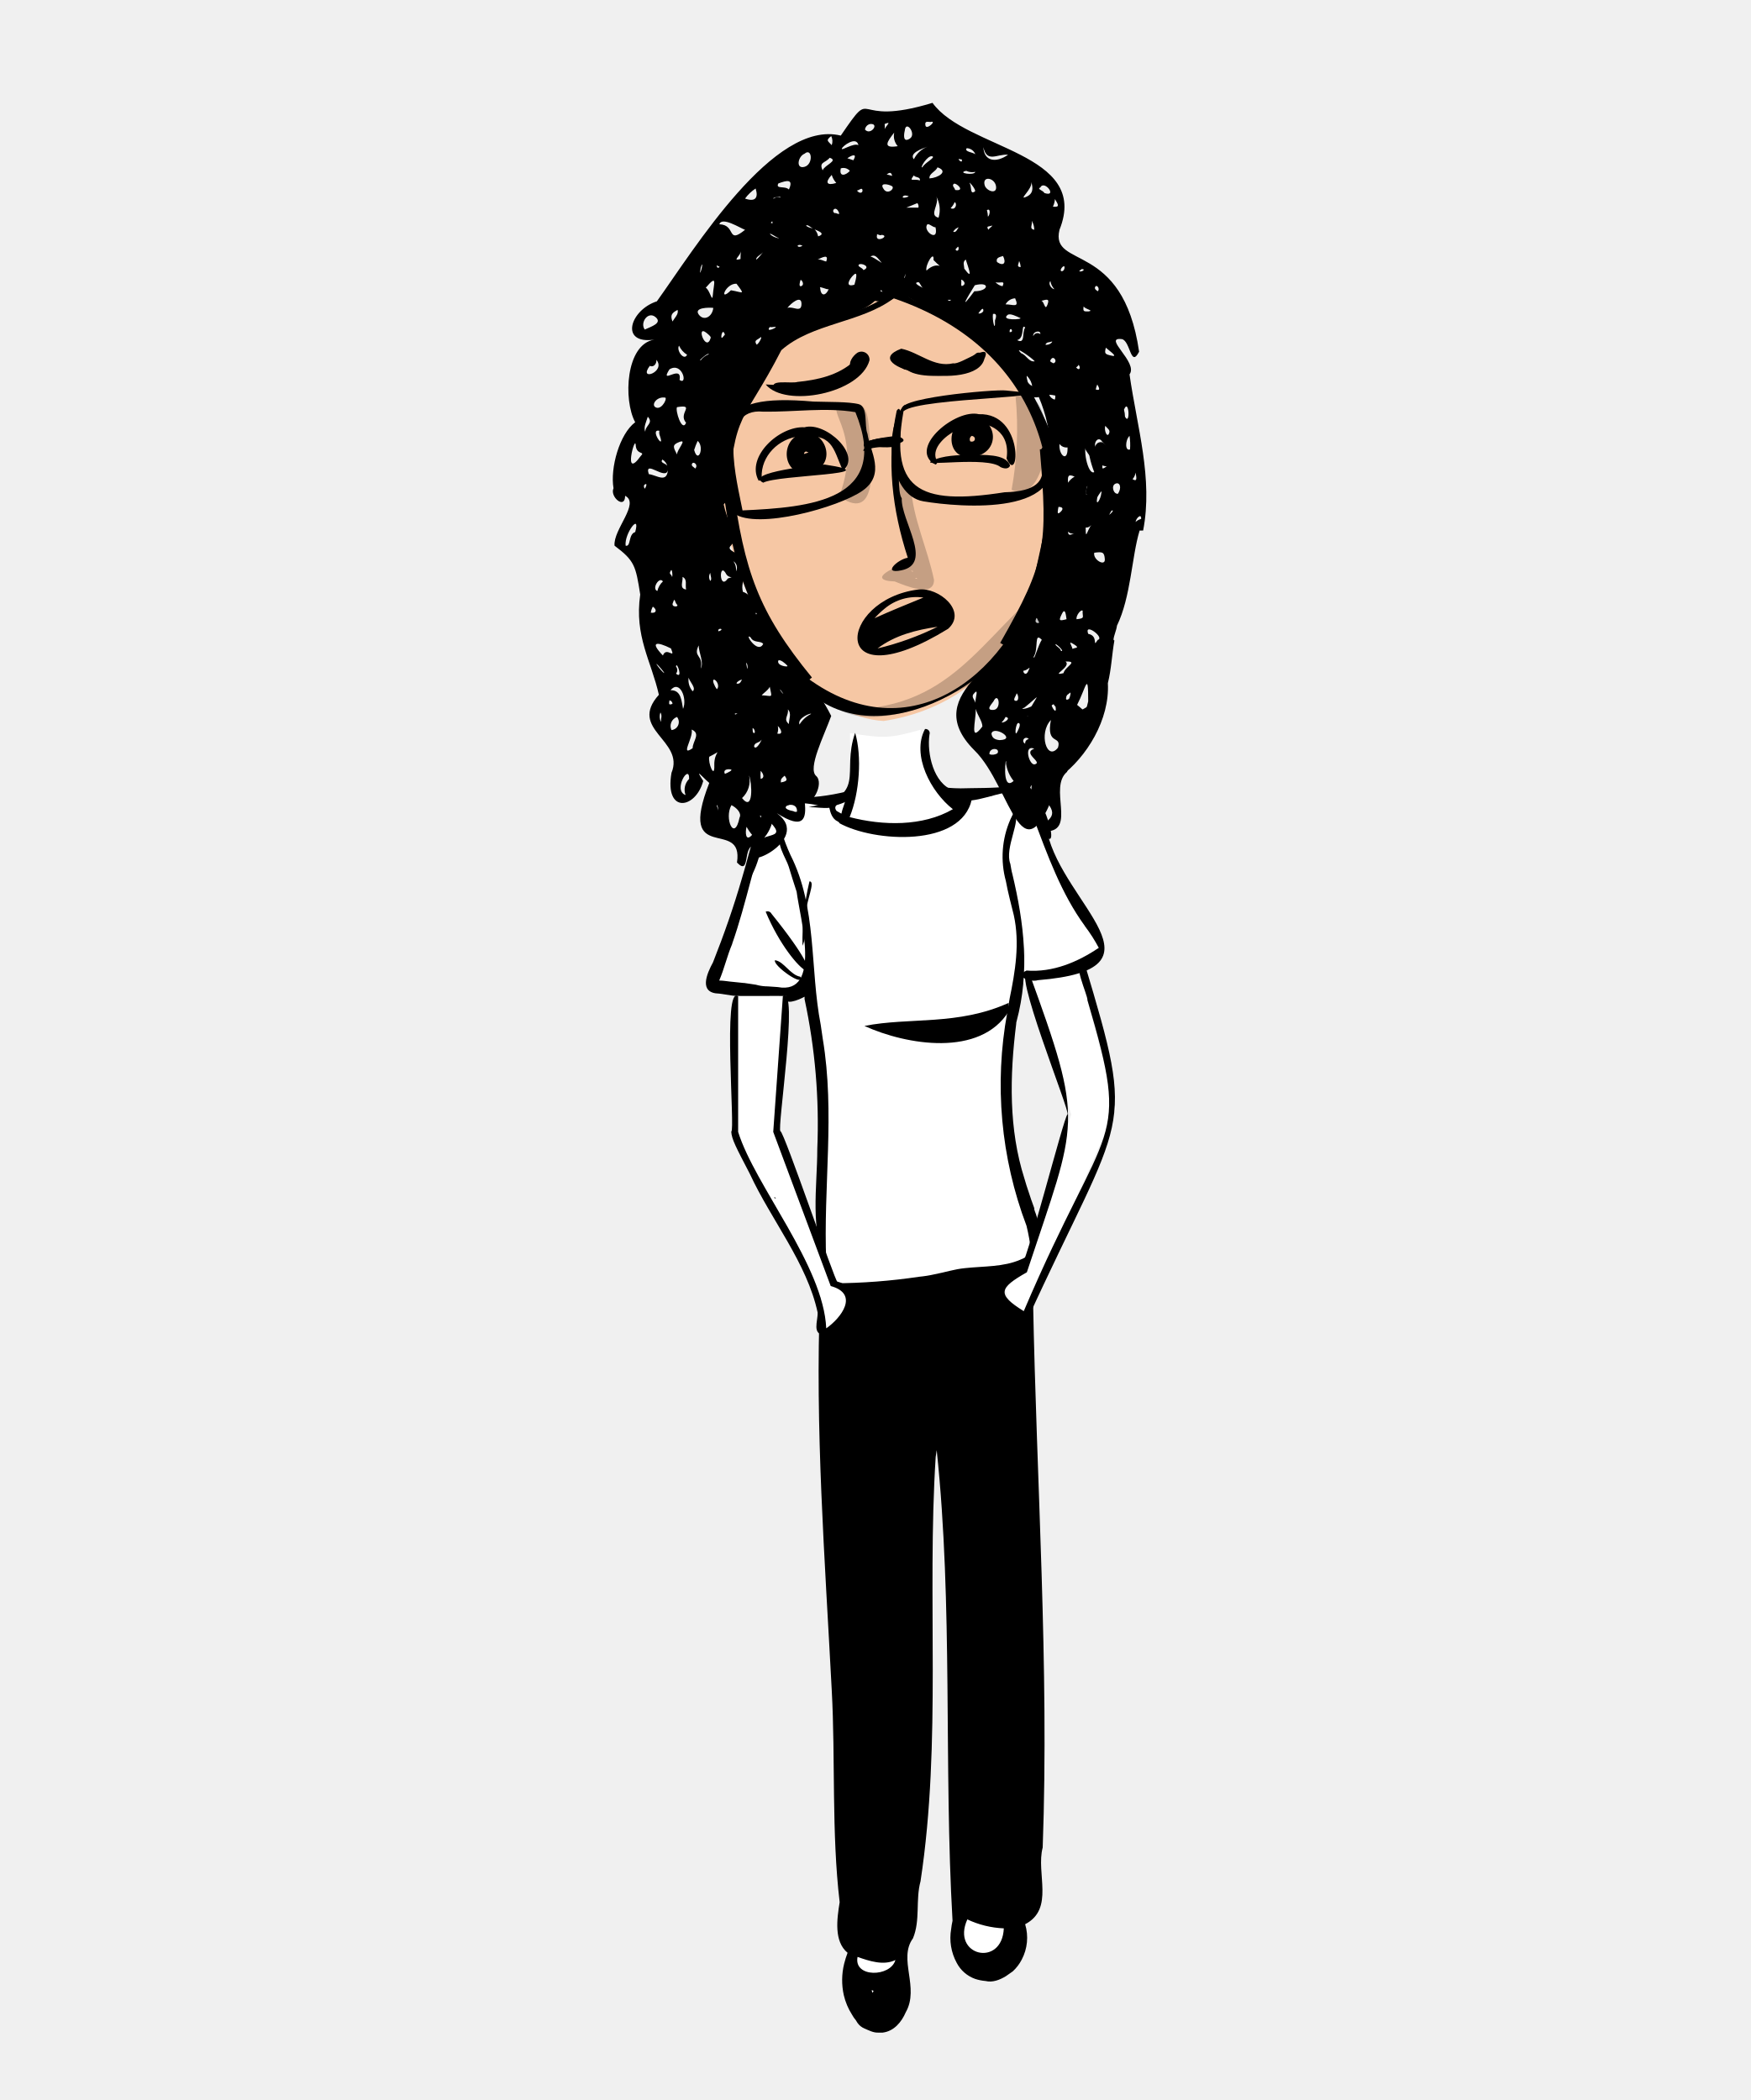
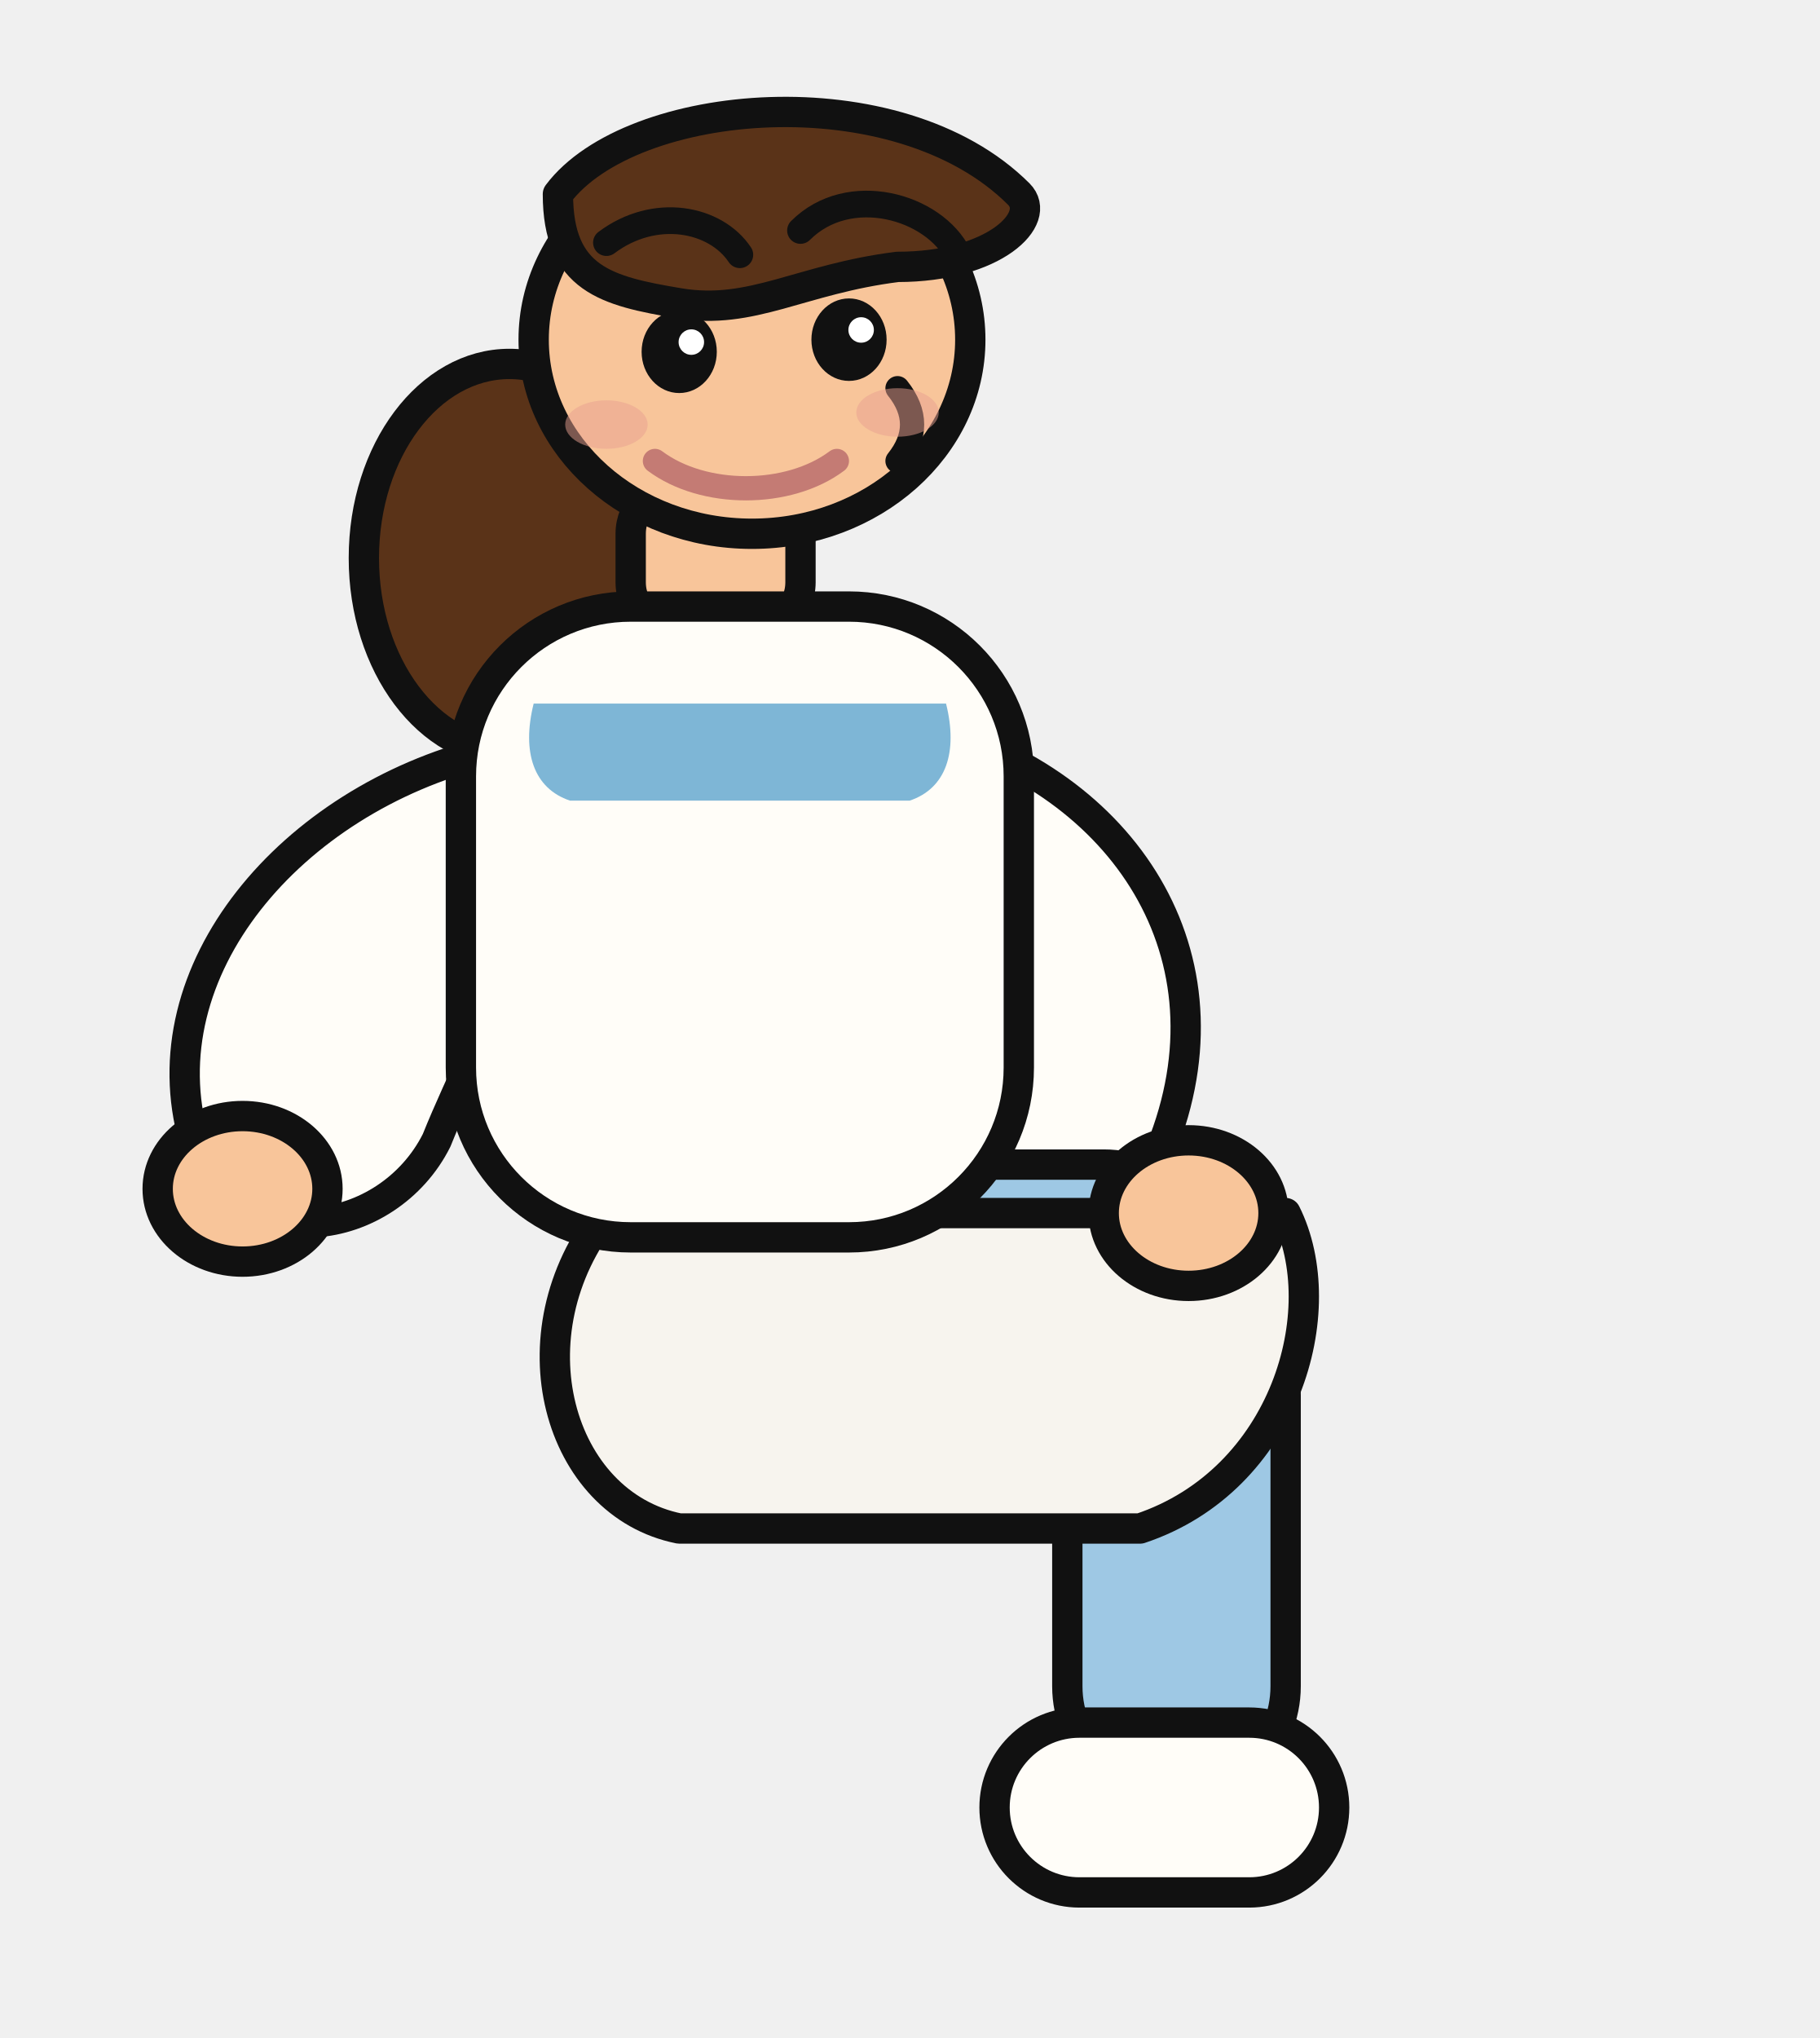
- <svg xmlns="http://www.w3.org/2000/svg" width="500" height="600" viewBox="0 0 500 600">
-   <path fill="#fff" fill-rule="evenodd" d="M243.676 227.168c-5.111 2.162-19.07.983-22.313 1.868-7.274 12.975-12.19 35.977-17.792 50.918 30.57 8.945 26.245-10.125 30.374 25.95 0 12.68-.59 50.526 2.162 62.518l29.293-2.36 28.506-5.012.983-8.552c-12.778-29.293-8.453-52.786-3.932-82.767l.492 11.206c-.688-6.98-.688-10.42 0-10.518 3.932-.197-1.18 11.6 1.278 10.518s16.317-1.671 20.15-9.732h2.065c-4.522-8.846-18.283-35.878-22.019-44.529a174 174 0 0 1-22.608-1.769c3.145 6.586 1.376 5.308-3.932 8.454-5.701.491-19.365 1.474-24.87-.492Z" />
-   <path fill="#fff" fill-rule="evenodd" d="M209.862 284.574h14.744l-2.654 38.73 16.121 43.447c3.736-.59 5.603.59 5.603 3.833-1.278 8.749-7.765 16.023-9.731 1.77l-24.083-49.05ZM307.865 275.53l-14.45 4.522 12.582 38.336-13.86 43.448c-3.735-.59-5.603.59-5.603 3.834 1.278 8.748 7.766 16.022 9.732 1.769l22.51-50.722ZM281.128 544.473c10.223-.196 10.223 16.908 0 16.711s-10.223-16.907 0-16.71M251.638 553.32c10.223-.196 10.223 16.907 0 16.71s-10.223-16.906 0-16.71M242.791 209.474c9.535 1.475 11.305 1.573 20.152-.983-.295 5.112-.394 10.223 3.44 14.253 1.081 1.475 7.274 6.292 5.898 8.65-8.65 4.719-22.609 5.21-31.75 1.672 2.752-4.522 2.359-18.382 2.26-23.592" />
-   <path d="M238.958 231.69c-1.376-1.77 1.474-2.458 2.556-3.244-.295 1.474-.885 2.555-1.18 4.03zm25.262-23.395c-3.931 7.47 1.671 17.988 7.963 22.903-8.65 5.013-20.053 4.718-29.49 2.26 2.85-6.978 3.539-17.398 1.573-24.082-4.129 11.697 3.932 17.89-13.27 21.232 1.966 0 4.128.393 5.898.197.295 1.376.786 3.047 2.26 3.834h.099l.59.491h-.197c10.026 5.603 35.092 6.98 37.943-6.783l3.539-.59c-3.048-.884-5.505-2.457-8.847-1.965-5.603-1.868-7.57-10.518-6.783-15.925a1.18 1.18 0 0 0-1.278-1.572M294.201 358.396c-3.833 11.599-16.612 7.568-1.278 17.693l2.163-4.522c.983 52.098 4.62 104.393 2.752 156.294-1.966 7.372 3.44 17.497-5.013 21.92a13.37 13.37 0 0 1-.983 10.125 12.1 12.1 0 0 1-2.556 3.342l-1.966 1.376c-1.769 1.082-3.833 1.868-5.8 1.377a13 13 0 0 1-2.948-.59 9.54 9.54 0 0 1-5.308-4.62 14.84 14.84 0 0 1-1.573-9.633 20 20 0 0 1 .393-2.36c-2.555-44.528.197-89.844-4.521-134.471l-.295 1.966c-2.556 40.302 1.769 81.096-4.325 121.201-1.475 5.407 0 11.108-2.163 16.318-4.325 5.898 1.966 14.056-2.064 21.134-1.18 2.752-3.342 5.406-6.586 5.8h-1.18c-1.474.098-2.85-.689-4.03-1.18a4.5 4.5 0 0 1-1.966-1.573l-.491-.786a9 9 0 0 1-1.082-1.573 17.8 17.8 0 0 1-2.359-5.603 19.66 19.66 0 0 1 .098-8.945 29 29 0 0 1 .983-3.146c-3.932-3.244-3.047-9.633-2.26-14.45-2.36-19.954-1.18-40.793-2.261-60.551-1.966-37.746-4.817-74.903-3.342-112.355.688 3.048-.492 9.437 1.67 9.83s12.484-11.304 2.163-13.761a170 170 0 0 0 24.476-1.868 33 33 0 0 0 4.325-.688c3.146-.59 5.702-1.475 8.749-1.77 5.406-.59 11.01-.294 15.924-2.457l.688-.295a13.5 13.5 0 0 0 1.966-1.18m-45.217 210.259a6 6 0 0 1 .197.688c.393-.295.491-.688-.197-.688m-4.03-9.535c-1.18 5.996 9.437 5.8 10.813.884-3.342 1.672-7.47.295-10.813-.884m31.357-10.715c-4.718 10.42 9.928 13.86 10.42 2.556a27.1 27.1 0 0 1-10.42-2.556M219.888 233.46c-4.325 11.796-6.586 24.378-10.813 36.37 0-.098 0-.196.099-.196-1.475 3.44-2.261 7.077-3.736 10.517 1.278 0 2.654.295 4.03.394l2.851.295h.197l2.654.393a8 8 0 0 1 1.474.295 12.2 12.2 0 0 0 2.654.294l2.85.197c12.78 2.36 6.292-19.954 5.407-27.228-.786-2.458-1.572-4.817-2.26-7.176s-4.129-6.98-2.065-10.125a51 51 0 0 0 2.556 6.783c7.667 15.138 5.505 32.34 8.65 48.559l.59 4.03c3.539 21.134.098 42.366.983 63.5l.295 1.377c-5.112-10.223-2.85-22.412-2.85-33.52a170 170 0 0 0-3.638-42.76v-.688c-1.573.885-6.193 2.851-5.308-.196-.491-.098-14.646.098-15.138-.098l-3.932-.59c-5.996-.099-3.538-5.702-1.77-8.945 3.146-7.962 5.899-15.826 8.258-23.985 1.474-4.817 2.556-9.633 4.227-14.548l.393-.688a6.7 6.7 0 0 1 3.342-2.261m69.792-1.573c2.26 2.261-2.851 10.321-1.082 14.941.197.983.295 1.966.59 2.95 3.342 14.056 5.013 27.818 1.18 42.07a2 2 0 0 0-.099.689c-1.867 14.941-2.162 30.08 2.36 44.234l.59 1.966c.196.688.49 1.376.687 2.064s.983 2.95 1.573 4.522h-.098a8.7 8.7 0 0 0 .491 1.474 12 12 0 0 1 .492 1.77c.885.786-1.77 7.864-1.868 8.748a60 60 0 0 0-1.278-7.077 113.93 113.93 0 0 1-5.504-60.945c.196-1.278.491-2.654.688-4.03 1.572-7.569 2.949-15.826 1.18-23.788-.787-3.244-1.672-6.488-2.262-9.732a26.44 26.44 0 0 1 1.278-17.595ZM221.166 342.275l.491.196-.393-.491c0 .098-.098.196-.098.295" />
-   <path d="M279.358 225.988c-5.21 1.278.492 2.556 2.753 1.18a2.75 2.75 0 0 0-2.753-1.18M234.141 318.388c-.295 1.376.492 3.342.197 4.915 2.064-.491 1.966-5.111-.197-4.915M218.709 260.49c7.863 18.874 21.92 25.657 1.67.59a1.28 1.28 0 0 0-1.67-.59M221.363 274.35c-.689 1.475 8.453 7.963 7.274 4.72-2.95-.492-4.719-4.424-7.274-4.72M231.192 251.939a72.4 72.4 0 0 0-1.966 18.283c1.278-2.752.59-6.88 1.278-10.124-.491-2.065 2.654-8.454.688-8.257M289.974 257.64a1.97 1.97 0 0 0 .983 1.77 15.6 15.6 0 0 1-.59-2.95 1.87 1.87 0 0 0-.393 1.18" />
-   <path d="M275.23 226.283c1.081 1.475 4.128 1.77 5.898 1.376-1.868-.196-4.325-2.064-5.898-1.376" />
-   <path d="M273.559 226.185c-.099 3.44 7.077.885 9.535.885-3.146-.099-6.586-1.377-9.535-.885M292.923 227.07c.492.294.787.59.983-.099h-.983" />
-   <path d="M293.218 226.971h-.295l.394.393c0-.196.098-.294.098-.491h-.197M282.504 227.463h.59l-.983-.393a1 1 0 0 0 .393.491" />
-   <path d="M279.555 226.087c-7.962 1.572.59 2.162 3.539.983-1.18-.197-2.261-1.278-3.54-.983M292.923 225.988l.787.492c0-.197.098-.295.196-.492z" />
-   <path d="M277.687 226.971c-1.77 1.376 1.671.787 2.458.59-.885 0-1.573-.59-2.458-.59M295.184 233.656c4.03 10.616 7.962 21.723 14.745 30.963a.1.1 0 0 0-.098-.098 46 46 0 0 1 4.03 6.291c-5.996 4.03-13.074 7.078-20.643 6.488-3.735 1.67 1.18 3.44 3.244 2.752 38.533-3.145 7.372-21.429 2.654-42.268v.197c-1.18-2.458-2.064-5.8-4.718-7.078a23 23 0 0 0 .786 2.753" />
-   <path d="M270.02 225.005c-2.163 3.146 11.6 3.048 14.057 2.163-4.522-1.573-9.339-1.77-14.057-2.163M295.577 233.852c.689-.688.099-1.573-.688-1.966a16 16 0 0 0 .688 1.966M290.957 232.378c.099-.59-.491-.492-.983-.492zM242.497 225.988c-25.361 6.39-23.002-8.355-28.507 25.361 6.39-9.83 1.868-25.852 21.036-20.937 1.868.786 11.697-2.261 7.47-4.424" />
-   <path d="M290.073 224.022c-3.637 2.163-23.297.099-21.233 2.556 11.501 8.454 24.083-11.6 28.703 11.01 7.078 9.73-1.08-17.596-7.47-13.566" />
-   <path fill-rule="evenodd" d="M288.107 286.54c-14.548 6.586-28.31 4.03-41.187 6.586 12.09 5.504 33.028 8.945 41.187-4.129" />
-   <path d="M223.623 284.574c4.719-3.342-1.769 38.336-.688 38.63s15.63 43.055 16.22 42.957c10.026 2.654.491 15.531-3.441 15.335s-2.064-3.932-2.163-6.488c-3.047-14.155-13.27-26.442-19.364-39.614-3.932-7.57-5.21-9.928-5.308-12.09 1.18-.1-2.556-42.269 1.966-38.632v38.73c4.816 15.432 24.378 38.14 25.164 56.128 4.227-2.95 9.535-9.83 1.278-12.091L220.87 323.4ZM293.808 277.496c-5.406-2.162 12.09 40.4 11.108 40.892s-12.09 44.333-13.565 44.038c-12.484 6.782-4.915 10.223 1.867 15.138 27.917-61.142 31.554-52.393 16.514-102.525-4.03-.885 1.082 9.338.885 10.714 12.582 42.662 5.8 32.537-18.185 88.862-7.766-4.817-7.078-6.586.885-11.108 14.548-44.037 16.612-41.678.491-86.01" />
-   <path fill="#f6c7a4" fill-rule="evenodd" d="M252.399 205.995c62.756-9.5 64.627-110.255 3.598-125.224-10.65 10.507-35.84 10.795-39.582 25.333-26.053 24.18.864 97.876 35.984 99.891" />
-   <path fill="#f6c7a4" fill-rule="evenodd" d="m216.847 136.474 1.583-7.485c6.621-5.613 7.773-5.757 16.409-5.325 5.037 3.022 5.037 6.333 6.189 11.37-5.47-2.158-18.712.289-24.181 1.44M264.346 133.595l1.583-7.484c6.621-5.614 7.772-5.758 16.409-5.326 5.037 3.023 5.037 6.333 6.189 11.371-5.47-2.16-18.712.288-24.181 1.44" />
-   <g fill-rule="evenodd" opacity=".2">
-     <path d="M300.186 165.981c-20.44 16.265-28.356 37.567-60.597 36.704 11.946 6.765 33.393-3.743 44.476-11.515 4.03-3.023 27.492-23.462 16.12-25.189M290.11 113.444a96.6 96.6 0 0 1-1.151 26.485c11.227 5.9 14.537-31.379 1.151-26.485M241.748 115.891c-8.349-.144 5.181 6.333-1.872 25.477-.431.72.432 1.151 1.152 1.295 10.363 6.046 7.773-13.098 7.34-18.711s-.863-10.364-6.62-8.06M266.793 165.693c-1.872-9.068-6.046-17.56-6.622-26.772-9.067-11.227-1.583 18.568-.287 22.166h-.288c-3.455.288-12.667 4.75-4.03 5.038 2.878 1.151 11.227 4.75 11.227-.432m-6.622-2.59h.576v.287Zm1.152 2.014h.576v.288Z" />
-   </g>
-   <path fill-rule="evenodd" d="M253.694 125.103a17.4 17.4 0 0 0-5.47.864c-.575.432-2.158 1.151-1.007 1.87-2.159 2.304 1.871-.143 2.879-.143s5.901.576 6.621-.864l-.432-.431c.72-1.44-1.727-1.296-2.59-1.296M278.883 100.922c-9.787 8.78-20.295-2.447-20.583 2.015-2.303 6.765 21.303 5.182 22.454-.432a1.295 1.295 0 0 0-1.87-1.583" />
-   <path fill-rule="evenodd" d="M258.876 102.649c.432.864 1.44 1.871 1.008.144 1.151 1.583-1.44 1.44-1.008-.144m.144-1.295c-4.174.72-1.295 6.045 1.151 3.598s.72-3.886-1.151-3.598M243.907 103.225c-4.462 4.03-10.364 5.325-16.121 5.901-1.727.576-9.068-1.007-6.19 2.303 7.053 1.296 22.023.864 25.19-6.909a1.87 1.87 0 0 0-2.88-1.295M287.375 111.573c-3.022-.432-34.112 2.303-29.219 5.901 4.175-4.03 52.105-3.886 29.22-5.9" />
-   <path fill-rule="evenodd" d="M258.444 115.603c-6.189 6.19-4.894 25.909 5.326 27.636s43.325 4.606 35.408-15.833c-6.19.144 6.621 12.81-12.234 13.242-24.757 3.886-33.394-.72-28.5-25.045" />
-   <path fill-rule="evenodd" d="M256.285 124.527c-1.727.144-13.674 1.44-8.06 3.743 1.583-.72 14.537-1.296 8.06-3.743" />
-   <path fill-rule="evenodd" d="M217.998 117.618c8.78.144 17.848-1.295 26.34.144 10.364 25.333-13.098 27.204-32.241 28.068-1.583-8.348-7.34-29.507 5.901-28.212m14.394-2.878c-29.363-2.591-27.348 7.053-22.742 31.954 6.621 4.75 29.939-1.728 36.704-6.478s2.159-11.227 1.439-16.264c-1.008-2.447.288-7.773-2.59-8.493s-8.493-.575-12.811-.72M279.603 118.338c-6.621-1.583-19.863 9.356-12.954 14.106-2.735-13.53 23.173-16.697 20.87-1.44 3.599 8.205 5.182-13.098-7.916-12.666" />
-   <path fill-rule="evenodd" d="M277.444 129.853c-3.886.288-7.917.144-11.371 1.871s15.977-1.44 19.72 1.727c.863.432 2.302.72 2.734-.431-1.296-3.599-7.917-2.88-11.083-3.167" />
-   <path fill-rule="evenodd" d="M277.588 124.527c1.44.288 1.007 2.015-.432 1.584a1.15 1.15 0 0 1 .432-1.584m.144-5.325c-7.485 0-8.349 12.378 0 11.37s7.34-11.226 0-11.37M229.801 122.08c-7.197-.431-16.84 8.493-13.098 15.258.576 0 1.007-.432.863-.864-.287-6.19 4.894-11.227 10.796-11.803 9.5-.863 9.5 3.167 12.378 9.788 5.614-4.318-4.894-14.106-10.939-12.379" />
-   <path fill-rule="evenodd" d="M235.558 132.732c-1.87 0-23.317 2.303-17.56 5.181 4.174-2.303 36.992-2.303 17.56-5.181" />
-   <path fill-rule="evenodd" d="m230.233 128.989.72.288-1.296.432a.72.72 0 0 1 .576-.72m-1.296-5.181c-6.909 2.447-4.893 13.386 2.88 11.083s3.741-12.81-2.88-11.083M275.573 120.21c-5.182-.433-14.538 9.355-8.349 12.522.72-.288.432-1.008.144-1.584-1.151-3.31 2.735-6.62 5.47-8.06s4.318-.144 5.326-1.583-1.584-1.296-2.591-1.296M256.141 117.331c-3.022 14.105-1.295 28.355 3.167 42.029-2.879.432-7.485 4.75-1.871 3.598 9.356-1.87-.144-14.25.144-20.583-2.447-3.31 1.583-29.506-1.44-25.044M250.672 185.268c4.894-3.742 11.083-5.325 17.128-6.189a81.2 81.2 0 0 1-17.128 6.19m2.015-11.37a14.1 14.1 0 0 1 11.083-3.167c-4.894 2.015-9.212 3.742-13.962 5.901a26 26 0 0 1 2.879-2.735m9.644-5.47c-23.174 2.879-25.909 32.386 8.492 11.227 5.613-5.038-2.735-11.947-8.492-11.227M244.914 100.778c-1.295.863-2.735 2.879-1.87 4.318-6.478 6.621-16.985 5.038-24.326 4.75 5.613 6.765 27.06 2.59 29.65-6.91a2.303 2.303 0 0 0-3.454-2.158M258.732 103.369l1.296.575zm-1.295-3.743c-13.818 5.182 21.302 12.955 23.75 2.88 2.446-5.327-6.766 1.87-8.925 1.295-5.47 1.295-9.788-3.167-14.825-4.175" />
-   <path fill="none" stroke="#000" stroke-width="2.879" d="M207.779 138.345c3.454 25.333 7.484 37.136 23.03 56.135M298.459 128.27c2.302 27.635 1.87 32.673-11.515 56.135" />
-   <path fill-rule="evenodd" d="M316.45 195.2c1.008-4.03 1.152-8.204 1.872-12.235-.864.144.863-3.31.72-4.462v.288c4.03-8.348 4.174-19.575 6.477-27.204h1.007c2.879-14.825-1.727-29.507-3.886-44.62 2.59-3.454-7.917-10.795-2.16-10.075 2.448.575 2.448 8.348 4.895 3.598-4.606-32.098-25.477-23.462-22.742-34.833 8.924-22.166-26.629-22.885-36.272-36.271-24.038 7.34-15.977-5.614-26.197 9.355-19.143-4.75-41.885 32.53-52.536 47.355-7.629 2.447-10.796 12.379-.72 10.94-8.204 1.295-8.924 17.272-5.47 23.605-4.462 3.31-7.196 13.098-6.189 18.856-1.151 2.447 3.31 6.189 3.31 2.159 4.319 2.159-3.454 9.643-3.022 14.25 5.757 4.318 6.045 5.757 7.34 13.961-1.726 11.947 3.167 19 5.326 28.644-8.924 9.931 7.485 12.954 3.599 22.31-2.015 11.802 6.909 10.363 9.068 2.303-2.591-4.03-.432-1.296 1.727.575-9.356 23.894 9.932 9.644 7.917 22.742 3.886 4.03 1.583-4.894 4.893-4.75 10.22-5.901 2.16-19.575 11.227-21.014 2.16-.144.576 6.62 2.88 8.348s6.044-5.182 3.597-7.34 2.16-11.228 4.319-17.13c-4.03-8.06-10.364-15.112-15.977-21.014-3.167-1.727-.432-8.636-5.614-8.06 1.296-3.455-2.735-6.333-3.598-6.333-1.152-3.455 3.022-7.197-.144-10.22-7.197-3.167-1.583-2.159-2.015-6.333-10.652-17.992 1.583-39.15 13.242-55.128 7.916-6.62 26.772-6.477 28.355-14.681.864 1.583 2.879 3.166 3.455.576 14.25 4.75 26.196 8.924 36.416 21.446-3.743 3.598.575 9.5 5.181 8.636 8.493 20.007 0 42.461-3.598 62.325-2.447 12.666-31.522 21.878-14.826 38.575 10.94 10.65 13.53 40.446 24.47 7.628 7.628-5.613 14.25-16.409 13.674-26.772m-84.778 8.78a8.35 8.35 0 0 0-3.31 3.023c-.72-1.871 3.454-3.455 3.31-3.023m46.348-5.613c1.727-2.16.575.863.575 2.447-.144-.864-1.151-1.584-.575-2.447m.72 4.174c.431 1.87 1.87 3.454 1.87 5.038-3.742 4.893-1.87-1.44-1.87-5.038m11.658-4.462c.576.575.72 2.303-.288 2.159s.144-1.44.288-2.16m-3.167 6.765c1.728.288-.287 1.727-1.151 1.583a6.3 6.3 0 0 0 1.151-1.583m-3.454-4.462c1.44-3.023 2.447 2.303 0 2.447s-.432-1.728 0-2.447m1.152 14.825a2.59 2.59 0 0 1-2.303.288c-.144-2.015 3.166-1.871 2.303-.288m-1.728-5.613c.576-2.447 7.485 1.727 2.303 1.87-1.295-.143-2.159-.575-2.303-1.87m4.174 8.636a10.2 10.2 0 0 0 2.16 4.894c-3.743 3.454-2.016-8.924-2.16-4.894m3.167-9.068c-.864 1.727-.432-2.879.432-2.591s-.288 2.303-.432 2.59m26.196-62.037c.432-.431.576-1.295 1.008-1.295s-.432 1.007-1.008 1.295m9.212 1.152a3.45 3.45 0 0 0-1.583.863c.144-1.151 1.727-2.59 1.583-.863m-1.583-13.242c.144 1.007.72 2.878-.864 1.87a3.6 3.6 0 0 0 .864-1.87m-1.583-6.621c-1.44.575-1.44-2.591-.144-3.887a17.3 17.3 0 0 1 .144 3.887m-1.44-9.356a8.5 8.5 0 0 0-.288-2.015c1.44-3.599 1.872 4.893.288 2.015m-2.015 22.022c-1.295.144-2.015-2.303-.72-2.879s1.872 1.152.72 2.879m-3.454-41.741c.576.575 3.742 2.734 1.727 2.302s-2.159-.575-1.727-2.302m-.144 22.31c.576.863 1.583 1.151 1.007 2.303s-1.439-1.152-1.007-2.303m-.864 4.606c1.44.863 2.16 5.325-.72 3.31s-.575-5.613.72-3.31m-.288 14.681c-.144 1.727-1.727 4.174-1.151 1.152.288-.576 1.583-2.591 1.151-1.152m-1.583-29.65a5.5 5.5 0 0 1 .432-1.44c.576 1.007 1.007 1.871-.432 1.44m.576-28.068c-.144-.144-1.152-.576-.72-1.296s1.44.576.72 1.296m-3.167 58.15c-.288.288-.144-2.16.144-2.447s-.72 1.295-.144 2.447m1.296 8.636c-1.296 1.871-1.584 4.462-1.584.72a1.73 1.73 0 0 0 1.584-.72m-1.008-23.605a27 27 0 0 0 1.871 8.492c-1.87 1.007-3.598-7.485-1.87-8.492m-1.871-2.303c-.288-1.872 2.303.863 2.015 1.583s-1.151-1.296-2.015-1.583m2.159-35.12c-1.295 0-1.727.143-1.44-1.44.432.863 3.023 1.151 1.44 1.44m-2.015-12.092c1.44 0-.144 1.008-.72.576Zm-2.015 59.302a5.3 5.3 0 0 0-1.871 1.727c-.144-1.87 0-2.59 1.87-1.727m0 16.121c-1.152.576-1.871.864-1.871-.432a1.58 1.58 0 0 0 1.87.432m-3.887-75.423c.144-.431 1.152-1.439 1.008-.287s-1.44 1.151-1.008.287m-.431 49.946a2.45 2.45 0 0 0 2.303 1.008c.144 4.462-2.591 2.303-2.303-1.008m2.015 50.09c-2.16.576-2.303.432-1.296-1.583s1.152.863 1.296 1.583m-3.455-94.278c-1.007-.144-1.87-1.727-1.151-2.303a4.3 4.3 0 0 0 1.151 2.303m-4.03-29.075c1.152-2.303 5.038 2.879 1.152 1.583-.288-.72-2.303-1.151-1.152-1.583m-2.447 9.5a5.3 5.3 0 0 1 .72 2.59c-1.583-.287-.432-1.439-.72-2.59m-.144-11.083c.576 1.87.576 3.454-1.583 4.318s2.015-2.303 1.583-4.318m-3.454 22.597a5 5 0 0 1 .432 1.728c-1.296 0-.576-.864-.432-1.728m-1.152 10.652c1.296 2.878-.575 1.727-2.735 1.727a3.31 3.31 0 0 1 2.735-1.727m-2.015-41.022c-3.454 2.447-6.909 1.871-7.053-2.16 1.008 4.607 3.887 1.872 7.053 2.16m-11.803-1.871a2.74 2.74 0 0 1 2.447 1.727c-.72-.576-3.31-.72-2.447-1.727m-.144 6.477a4.03 4.03 0 0 0 2.591.288c-.288 1.151-5.47.288-2.59-.288m2.447 5.901c-1.439 1.008-.863-1.295-1.439-2.303s2.015 1.871 1.44 2.303m-3.022 22.023c0-.864-.576-1.872.432-2.591.72 2.303 2.303 6.333-.432 2.59m-9.644-41.886c2.015-.576-1.151 2.447-1.44 1.008s.72-1.008 1.44-1.008m-.864 7.053a7.34 7.34 0 0 0-3.886 3.598c-1.44-1.727 2.303-3.022 3.886-3.598m-2.159 9.644c-1.727-.576-3.31.575-1.727-1.44.432.72 1.871.288 1.727 1.44m-4.318-14.25c.288-3.167 3.455 1.008 1.44 2.303s-1.728-1.151-1.44-2.303m-5.757-1.871c2.159-.864.576.288 0 1.44a4.9 4.9 0 0 0 0-1.44m-7.485 6.045c-1.44-.72-4.894 1.727-4.75 1.008s4.174-3.743 4.75-1.008m-1.44 4.318-1.726-.575c1.439-1.008 2.878-1.44 1.727.575m-6.332-6.909a3.3 3.3 0 0 1 .144 2.591c-1.008-1.151-1.872-1.295-.144-2.59m-.432 6.19c2.59.863-1.44 2.015-2.015 3.598-1.152-2.447.72-2.015 2.015-3.598m-7.773 25.188c-.432.144-.863.432-1.295.144s.576-.72 1.295-.144m-8.636-7.052c.144.72.144.72-.432.431Zm-15.833 12.522c.144.288.432.288.72.432s-.864.863-.72-.432m0 121.194c-.576-.72-1.44-2.59-.864-2.735s1.872 1.728.864 2.735M203.605 84.37c-.144 2.303-.864-1.583-2.016-2.159 3.455-4.03 2.303-1.295 2.016 2.16m-3.455-7.916c.72-2.16.432.144 0 1.151s0-.72 0-1.151m3.599 11.515c-.288 2.59-2.735 3.886-4.175 1.87s3.023-2.014 4.175-1.87m-.864 75.71c0 .72.576 1.871 0 2.303a2.16 2.16 0 0 1 0-2.303m-1.008-68.514c.432.432 1.008.72 1.152 1.296-1.296 4.606-4.462-4.03-1.152-1.296m-5.181 98.453c.288 1.151 2.303 3.022 1.151 3.886a4.9 4.9 0 0 1-1.151-3.886m-2.735-94.854a5.9 5.9 0 0 0 2.303 2.59c-.864 1.872-3.167-1.295-2.303-2.59m2.015 69.665c-2.015-.288-.864-2.16-1.008-3.599 1.44.72.72 2.16 1.008 3.599m-3.742 3.742c.575-1.727.431-.144 1.151.576s-1.871.864-1.151-.576m-.432-7.772c-.576-.576-.576-.72-.144-1.44s.576 3.023.144 1.44m1.295 26.052c.144-1.871 2.16 3.886 0 2.015a1.58 1.58 0 0 0 0-2.015m.288-60.597c-1.007-2.015-1.583-2.735.72-3.598s-.72 2.159-.72 3.598m1.727 72.688c-.431-2.015-.431-5.47-3.598-5.326 2.59-3.166 4.894 2.303 3.598 5.326m.864-81.756c-1.152 2.879-3.167-3.598-2.59-4.462 5.469-.864.143 1.727 2.59 4.462m-2.447-32.242c.432 1.152-.864 2.303-1.44 3.31-.719-1.87-.143-2.446 1.44-3.31m-2.303 16.985c3.742-2.303 5.326 4.75 2.879 3.022.863-4.75-5.902 1.728-2.879-3.022m-.576 27.78c-.144-1.008-2.303-.864-1.439-2.016a3.02 3.02 0 0 1 1.44 2.015m-.863-19.72c1.151-.288-.576 3.455-2.303 2.879s0-3.167 2.303-2.879m-1.44 9.5a2.45 2.45 0 0 0 .144 1.44c1.584 4.605-3.166-2.16-.144-1.44m-4.174-28.931c-1.44-1.871.864-5.326 3.023-3.599s-1.152 2.735-3.023 3.599m1.44 10.363c1.151.576 2.015-.72 1.87-1.727 2.88 3.454-5.325 6.333-1.87 1.727m-.576 14.538c1.727 1.87-.72 2.447-.72 4.318-.576-1.296.288-2.879.72-4.318m-3.599 32.961c-2.015.576-1.151 4.318-2.734 3.886-.432-3.454 4.318-9.643 2.734-3.886m1.584-21.734c-5.182 7.197-1.584-6.19-1.44-3.167s2.88 1.727 1.44 3.167m1.151 9.356c-.288-.432-.432-1.008.144-1.296s.288.72-.144 1.296m6.621-5.47c-.288 4.03-3.166 1.583-5.47 1.295-1.439-4.462 5.038 2.16 5.47-1.295m-1.44 31.954a5.33 5.33 0 0 0-1.582 2.735c-1.728-.576.575-4.318 1.583-2.735m-3.454 8.924a4.9 4.9 0 0 1 .576-1.727c1.296.863 1.008 2.015-.576 1.727m2.88 31.234a3.6 3.6 0 0 1-.145-2.735c.576.864.144 1.728.144 2.735m.575-14.25a14.5 14.5 0 0 1-1.871-2.303c.144-.287 3.31 3.599 1.87 2.303m0-4.75c-3.886-4.03-1.727-4.03 2.303-2.015 1.44 3.455-1.296-.72-2.303 2.016m1.871 12.81a1.01 1.01 0 0 1 .864 1.008c-1.152.432-1.008 0-.864-1.007m.576 8.493a2.735 2.735 0 0 1 1.583-3.742 2.303 2.303 0 0 1-1.583 3.742m4.03 18.568c-3.742-1.296 1.152-9.212 1.008-4.606a4.32 4.32 0 0 0-1.008 4.606m2.015-13.386c-3.742 2.59.288-3.023-.288-5.326 2.735 1.152.288 3.31.288 5.326m.72-79.885c-.288-.432-1.296-.72-.864-1.44s1.871.433.864 1.44m-.288-5.325a19 19 0 0 1 1.007-2.591c2.016 1.727.144 6.765-1.007 2.59m1.871 62.468c.864-4.03-2.303-3.167-.576-6.621 0 2.015 1.584 4.894.576 6.62m0-88.09c-1.007.433 2.303-2.446 2.303-1.726a5.2 5.2 0 0 0-2.303 1.727m2.447 113.279c4.318-2.16 1.295-1.728 1.44 2.447s-1.872-.72-1.44-2.447m2.59 15.4c0-.431-.575-1.439-.43-1.582s.43.863.43 1.583m0-51.24c-.143-.432.145-.72.577-.72s.575.432-.576.72m1.872 40.734c-.576-1.152.576-1.44 1.583-1.296s-.863 1.008-1.583 1.296m6.19 15.113a13 13 0 0 0 1.583 2.303c-1.872 2.159-2.016-.72-1.584-2.303m1.727-28.212c.575.144.863 1.44.431 1.44s-.431-.72-.431-1.44m.431 5.326c0-1.295 1.44-1.008 2.015-1.871s-1.295 3.166-2.015 1.871m1.872 9.212a12.4 12.4 0 0 1 0-2.303c.72.72 1.295 2.015 0 2.303m.287 11.947a1.87 1.87 0 0 0-.575-1.44c1.295.144 1.151.144.575 1.44m.432-9.068c.72-.72 1.152-.288 1.008.431a1.3 1.3 0 0 1-1.008-.431m7.34-18.568c-1.726-1.44 0-2.303-.287-4.174 1.152 1.151.288 2.734.288 4.174m-3.022-18.136c.576-.432 2.015.863 2.591 1.44s-3.166.143-2.59-1.44m1.44 9.5c-.432-.144-1.44-1.872-.72-1.008Zm-1.584 9.212c.864.72 1.728 2.59-.144 2.159a3.74 3.74 0 0 0 .144-2.16m1.152 10.795c-.864.144-1.152 1.295-2.447 1.007s5.326-6.477 2.447-1.007m-3.455-22.022c.72 3.454.864 2.59-2.303 2.446.576-.72 1.872-1.439 2.303-2.446m-5.47-14.106c.864 1.727 2.88.863 3.6 1.871-1.584 3.167-5.614-3.454-3.6-1.871m-1.295 7.197c.432.431.432.863.432 1.583s-.288-.576-.432-1.583m.864 32.241c.864 2.16 1.295 10.652-2.015 6.477a6.77 6.77 0 0 0 2.015-6.477m-2.015-27.348c-.432.576-.432 1.152-1.296 1.152s.576-1.152 1.296-1.152m-1.296 9.644c-.287.144-.863.576-.72 0Zm-.431-40.59a4.03 4.03 0 0 0-.72-2.879 2.16 2.16 0 0 1 .72 2.88m1.007 70.385c-1.44 7.053-4.462.144-2.303-3.598 1.44.72 3.023 2.303 2.303 3.598m-3.742-69.521c.863 1.295 2.59.432.432 1.151-2.591 3.743-2.591-5.325-.432-1.151m-1.152-67.65c-.72.576 0-3.167.72-.864Zm2.447-13.53c-3.598 3.598-1.583-2.015 1.584-1.871 2.59 3.454 1.87 2.447-1.584 1.87m2.735-8.924c-2.59.72 0-.864.144-2.303a11.7 11.7 0 0 0-.144 2.303m-6.045-9.932c.72-2.303 6.045 1.152 7.34 1.583-5.325 4.319-2.446-1.439-7.34-1.583m7.34-7.34a11.5 11.5 0 0 1 3.023-2.88c.864 2.735-.144 3.887-3.023 2.88m3.311 41.74c-.864-1.295.144-1.295 1.008-2.014s-.288 1.727-1.008 2.015m-.144-24.324c0-.864 1.296-1.296 1.871-2.015s-1.44 2.015-1.87 2.015m3.886 19.287c.576.144 1.44-.144 1.728 0s-3.023 1.727-1.728 0m0-26.628c.432-.144 1.584.864 2.447 1.151s-1.44 0-2.447-1.151m3.023-10.363a1.87 1.87 0 0 0-1.871.287c-.864-.144 2.303-.863 1.871-.287m-.576-4.03c2.303-.864 4.462-1.44 3.023 1.727-1.152-1.152-3.886 0-3.023-1.728m2.591 35.552c.864-1.152 4.03-3.887 4.03-1.152s-2.447.576-4.03 1.152m3.886-6.19c-.72.144-.287-1.295-.144-1.727s1.44 1.295.144 1.727m1.008-37.855c2.159-1.871 2.59 3.023 0 3.742s-1.871-3.022 0-3.742m.432 20.583c.432-.576 1.295.576 2.015.72a3.9 3.9 0 0 1-2.015-.72m3.454 3.023a3.9 3.9 0 0 0-1.007-2.015c0 .143 3.742 1.151 1.007 2.015m-.144 6.62c1.296-.575 3.31-1.727 2.447.576-.72-.144-1.583-.72-2.447-.575m.72 8.061c-.432-.576 1.871.576 2.447.432-1.008 2.159-2.303 1.871-2.447-.432m3.31-32.242a6.05 6.05 0 0 0 1.296 2.303c-2.735.864-3.31-.144-1.295-2.303m.864 10.94c-1.151-.576.144-2.16 1.008-.576s-.72.288-1.008.576m1.727-12.81a2.45 2.45 0 0 1 2.591.719c-1.151 1.295-3.166 1.871-2.59-.72m3.887 33.248c-2.88.864-1.44-1.727-.144-2.878s.432 1.87.144 2.878m.72-26.916c.575 0 1.439-1.007 1.583-.144s-.864 1.152-1.584.144m1.87 22.742c-.287-.72-1.87-1.007-1.295-1.583s3.598.576 1.295 1.583m.432-40.158a1.87 1.87 0 0 1 1.44-1.583c2.878-.288.144 3.454-1.44 1.583m1.584 36.272c1.439-.864 2.159.72 3.022 1.583s-1.87-1.295-3.022-1.583m1.87-6.19c-.287-.575.864.433 1.296 0 2.591.289-2.015 2.592-1.295 0M252.4 54c-1.295-1.872 1.151-1.44 2.303-.864s-1.152 2.735-2.303.864m.864-4.175c.863-.575 1.295-.72 1.583.432Zm2.159-11.946a4.46 4.46 0 0 0 1.007 3.886c-4.462.72-3.023-1.295-1.007-3.886m2.59 18.136c.432-.288.864-.144 1.44 0s-2.303 1.007-1.44 0m.432 23.461c-.288-.288.144-.863.288-1.295s-.288.864-.288 1.295m.432-20.15 3.167-1.296a1.44 1.44 0 0 1 .288 1.295Zm3.455 21.302c.431 0 .72 1.295 1.295 1.583s-3.455-1.44-1.295-1.583m1.151-32.818c-.864.288 1.44-3.454 2.735-3.166s-2.16 1.87-2.735 3.166m1.44 16.265c.72-.144 1.439.864 2.302.864 1.008 4.606-3.886.863-2.303-.864m2.446-8.06a7.77 7.77 0 0 1 .72 6.189c-3.023-.72.576-4.03-.72-6.19m-2.734 21.302c-.432-1.583 2.302-6.045 2.015-3.022 3.454 3.598 1.439-.288-2.015 3.022m.863-26.34c-.144-1.44 1.727-1.871 2.303-3.167 3.31 1.152.144 3.023-2.303 3.167m5.182 34.689h1.007c-.287.287-.575.431-1.007 0m.863-26.197a5.2 5.2 0 0 0 1.152-1.727c.864.576.144 2.447-1.152 1.727m1.584 12.09c-.432-.431.144-.575.432-1.007s.575 1.44-.432 1.008m-.864-5.325a2.74 2.74 0 0 1 1.583-1.295c-.431.576-.72 1.583-1.583 1.295m.576-11.947c-.144-.72-1.008-1.151-.432-1.727s3.598 2.16.432 1.727m1.44-8.78c.575 0 .575.144.431.576s-1.583-1.007-.432-.576m.719 36.128c-.72.432-.288-1.007-.432-1.583s1.871.864.432 1.583m4.462 7.917c.432-.576 1.44-2.16 1.44-.72a1.295 1.295 0 0 1-1.44.72m-1.152-6.333c-4.606 6.189-2.015 1.727.144-1.728 4.462-1.151 4.03 1.728-.144 1.728m3.023-30.083c-1.007-3.023 2.735-2.447 3.167 0s-2.447 1.583-3.167 0m.864 8.78a7.3 7.3 0 0 0-.288-1.871c1.151-.72.863 1.44.288 1.871m.144 3.742c-.72-1.151 0-.863.863-1.151s-.72.72-.863 1.151m1.295 24.038c1.296-.288.864 1.151.576 1.871.144 3.742-.864-.144-.576-1.871m2.735-7.917a3.6 3.6 0 0 1-2.015-1.151c1.295.432 2.878-.72 2.015 1.151m-1.583-6.909c-.432-1.295.863-1.439 1.727-1.727 1.007 2.015.144 3.023-1.727 1.727m3.022 15.114c.72-.576 2.591.431 3.599.863s-5.758.864-3.599-.863m.576 4.893c0-.287 0-.72.288-.863s.863 1.007-.288.863m4.462-1.295c-1.008 1.295.144 4.894-2.303 3.598 2.303-.575 1.008-4.893 2.303-3.598m-1.151 7.34c-2.447-2.446 2.878 1.152 3.886 2.304-1.727.288-2.303-1.727-3.886-2.303m1.87 8.205c-1.15-4.318 1.296.144 2.735 1.296a2.59 2.59 0 0 1-2.734-1.296m1.584-13.098c-.288-1.295 2.159-1.871 2.015-.576a1.295 1.295 0 0 0-2.015.576m2.303-10.076c1.583-.431 2.447-.72 1.727 1.152s-.863-1.008-1.727-1.152m1.151 12.523c.432-.864 1.008-.576 1.728-.864s-.432 1.152-1.728.864m2.591 15.689c-1.295-.432-2.159-1.871-.863-2.59s1.295 2.734.863 2.59m-.288-10.363c-.72-.432-1.295-.432-.575-1.296s1.87.864.575 1.296m-.144-44.765a6 6 0 0 0 .576-2.159c.864 1.44 1.584 2.447-.576 2.16m1.584 85.786c1.44 0 1.44.72.432 1.584s-.576-.72-.432-1.584m.72 41.166c-.144-.864-1.44-1.295-1.584-1.871s2.879 2.159 1.583 1.871m-1.584 15.833c.576 2.735-1.295.288-1.295-1.295s.72 1.151 1.295 1.295m-1.727-48.506c.72 1.295 0 2.015-.576 3.166a5.04 5.04 0 0 1 .576-3.166m-3.886 23.749c.288-1.151.431 0 .863.576s-1.295.576-.863-.576m-3.31 14.538c1.295-.288 2.014-1.728 1.15.144s-1.87-.288-1.15-.144m.143 10.507c4.606-3.742 4.03-4.174 1.295.864.72 3.598-4.462.431-1.295-.864m.144 10.363a.864.864 0 1 1 1.008-1.295 1.15 1.15 0 0 0-1.008 1.295m1.727 14.25a1.01 1.01 0 0 0-.576-.864c1.008-3.022.576-.863.576.864m.144.288a1.9 1.9 0 0 0 .144.864c-1.44 1.727-.144.287-.144-.864m.864-8.636c-1.584.432-3.31-5.758-.144-4.462-3.599 1.295 2.59 3.886.144 4.462m-.288-30.803c1.44-2.303 0-7.196 2.303-4.75-.864 1.008-2.447 6.622-2.303 4.75m2.447-23.75c1.295-2.734.863 1.296 1.295 2.592-2.015 1.583-2.015-1.008-1.295-2.591m4.462 49.803c-3.167 4.03-5.614-4.174-2.015-7.917-1.44 7.485 3.166 4.174 2.015 7.917m3.166-13.962c-1.727 1.152-.431-2.015.144-2.015s.144 1.44-.144 2.015m-1.583-7.34c-4.03 1.007 2.447-1.872.576-3.311 3.886-.144-.144 1.44-.576 3.31m2.591-6.91c-.432-1.439-1.44-2.447.432-1.295s.144.864-.432 1.295m1.727-81.18c.72.864.144 1.872-.72.72a1.73 1.73 0 0 0 .72-.72m1.152 70.241c-.144 1.871.863 2.16-1.728 2.447-.287-.864 1.152-2.879 1.728-2.447m1.583 25.909c-1.008 3.742-.288 3.31-3.167 1.007 2.591-5.038 3.167-9.931 3.167-1.007m2.735-17.56c-1.727 2.59.432-1.152-2.735-1.728-1.295-3.454 4.894 1.152 2.735 1.727m-1.008-24.901c2.303-.288 2.879-.288 3.023 1.87s-3.455.145-3.023-1.87m2.303-25.045c.864.288 2.735-.72 1.152.431s-1.008.144-1.152-.431" />
-   <path fill-rule="evenodd" d="m243.907 70.983-.288.288c.144-.144.144-.432.288-.288M239.876 82.786c-.143.288 0 .144 0 0s.144.288 0 0M212.96 202.973c0 .431-.144.575-.431.575ZM220.157 97.323v-.287c.144.143.144.287 0 .287M271.974 76.453a1.9 1.9 0 0 1 .144-.864c0 .288 0 .72-.144.864M250.096 65.657v.432c-.288-.144-.432-.288 0-.432M246.93 67.24v.289c-.145-.144-.145-.288 0-.288" />
-   <path d="M230.52 218.806c-2.59-16.841-19.43 6.765-10.507 16.12 5.47 5.614-3.886 2.015-3.742 7.485-6.909 7.629 16.409-2.303 5.613-10.075 15.546 9.931 2.88-13.818 8.637-13.53m-7.484 4.75a10 10 0 0 1 .432-2.88c1.151 1.728 2.159 2.448-.432 2.88m-2.447 2.158c1.295 1.728.576 3.311.72 5.326a13.2 13.2 0 0 1-.72-5.326m6.045 6.046c-5.613-1.008 1.296-3.599 1.008.144a1.15 1.15 0 0 1-1.008-.144m0-14.25c-3.454-.432 2.16-2.59 1.44-.144-.288.288-1.152.144-1.44.144M311.7 191.458c-6.189-2.16-19.143 18.711-23.317 8.06 1.008-1.44-1.583-2.879-2.59-1.44-1.872 15.546 19.862 1.584 24.18-4.317 9.356 10.075-9.931 9.643-6.189 13.53 9.644 5.47-9.356 15.4-3.598 23.605 1.87 3.743-4.318 4.03-1.152 6.621 8.349-.288.432-12.522 5.758-16.984 3.022-9.644 14.97-19.432 6.909-29.075" />
-   <path fill-rule="evenodd" d="M255.422 82.642c-8.06 8.204-23.606 7.772-33.106 14.97-12.09 16.84-17.416 28.787-17.704 49.801a11.4 11.4 0 0 1 3.31-4.462c1.872-26.34 4.175-21.302 15.258-42.893 8.78-7.772 22.742-7.772 32.098-14.825 88.52 30.226 27.204 160.2-31.666 102.482 14.681 29.363 51.529 15.69 66.786-5.757 12.523-13.818 13.098-21.159 10.94-38.719 4.03-13.386-3.455-24.47-9.069-35.84-.72-4.318-5.181-5.47-7.916-8.204-4.03-11.227-18.856-8.637-26.197-15.546.576-1.87-2.159-2.878-2.734-1.007" />
-   <path d="M315.443 126.686a1.583 1.583 0 0 0-2.59 1.008c-1.44-8.636-3.743-19-14.97-17.704-.576-5.182-6.621-6.477-9.788-9.788-6.477-9.5-18.856-12.234-28.355-18.136-11.083.72 24.037 12.523 28.067 21.735 11.515 5.325 4.318 9.068 8.78 9.355a9.356 9.356 0 0 1 11.947 7.629c-1.151 13.242 15.401 17.128 6.909 5.901" />
-   <path d="M253.982 83.362c-1.295.287-6.045-1.008-5.901 1.439s11.515 1.151 5.901-1.44" />
+ <svg xmlns="http://www.w3.org/2000/svg" width="150" height="168" viewBox="0 0 150 168">
+   <ellipse cx="42" cy="46" fill="#5a3318" stroke="#111" stroke-width="2.5" rx="12" ry="16" />
+   <rect width="14" height="12" x="52" y="40" fill="#f8c59a" stroke="#111" stroke-width="2.5" rx="4" />
+   <path fill="#fffdf8" stroke="#111" stroke-linejoin="round" stroke-width="2.5" d="M40 62c-16 4-28 18-24 32 4 10 16 8 20 0 4-10 12-22 4-32zm36-2c16 4 26 18 20 34-4 10-16 10-20 0-2-8-8-24 0-34z" />
+   <rect width="44" height="18" x="56" y="96" fill="#9ec8e4" stroke="#111" stroke-width="2.5" rx="9" />
+   <rect width="18" height="42" x="88" y="106" fill="#9ec8e4" stroke="#111" stroke-width="2.5" rx="9" />
+   <rect width="28" height="14" x="82" y="142" fill="#fffdf8" stroke="#111" stroke-width="2.5" rx="7" />
+   <path fill="#f7f4ee" stroke="#111" stroke-linejoin="round" stroke-width="2.5" d="M50 100h56c4 8 0 22-12 26H56c-10-2-14-16-6-26z" />
+   <rect width="46" height="52" x="38" y="50" fill="#fffdf8" stroke="#111" stroke-width="2.5" rx="14" />
+   <path fill="#7eb6d6" d="M44 58h34c1 4 0 7-3 8H47c-3-1-4-4-3-8" />
+   <ellipse cx="20" cy="98" fill="#f8c59a" stroke="#111" stroke-width="2.5" rx="7" ry="6" />
+   <ellipse cx="98" cy="100" fill="#f8c59a" stroke="#111" stroke-width="2.5" rx="7" ry="6" />
+   <ellipse cx="62" cy="28" fill="#f8c59a" stroke="#111" stroke-width="2.5" rx="18" ry="16" />
+   <path fill="#5a3318" stroke="#111" stroke-linejoin="round" stroke-width="2.5" d="M46 16c6-8 28-10 38 0 2 2-2 6-10 6-8 1-12 4-18 3s-10-2-10-9z" />
+   <path fill="none" stroke="#111" stroke-linecap="round" stroke-width="2.2" d="M50 20c4-3 9-2 11 1m5-2c4-4 11-2 13 2" />
+   <ellipse cx="56" cy="29" fill="#111" rx="3.1" ry="3.4" />
+   <ellipse cx="70" cy="28" fill="#111" rx="3.1" ry="3.4" />
+   <circle cx="57" cy="28.2" r="1.05" fill="#fff" />
+   <circle cx="71" cy="27.2" r="1.05" fill="#fff" />
+   <path fill="none" stroke="#111" stroke-linecap="round" stroke-width="2" d="M74 32q2.4 3 0 6" />
+   <path fill="none" stroke="#c47b74" stroke-linecap="round" stroke-width="2" d="M54 38c4 3 11 3 15 0" />
+   <ellipse cx="50" cy="35" fill="#e7a090" opacity=".5" rx="3.4" ry="2" />
+   <ellipse cx="74" cy="34" fill="#e7a090" opacity=".5" rx="3.4" ry="2" />
</svg>
